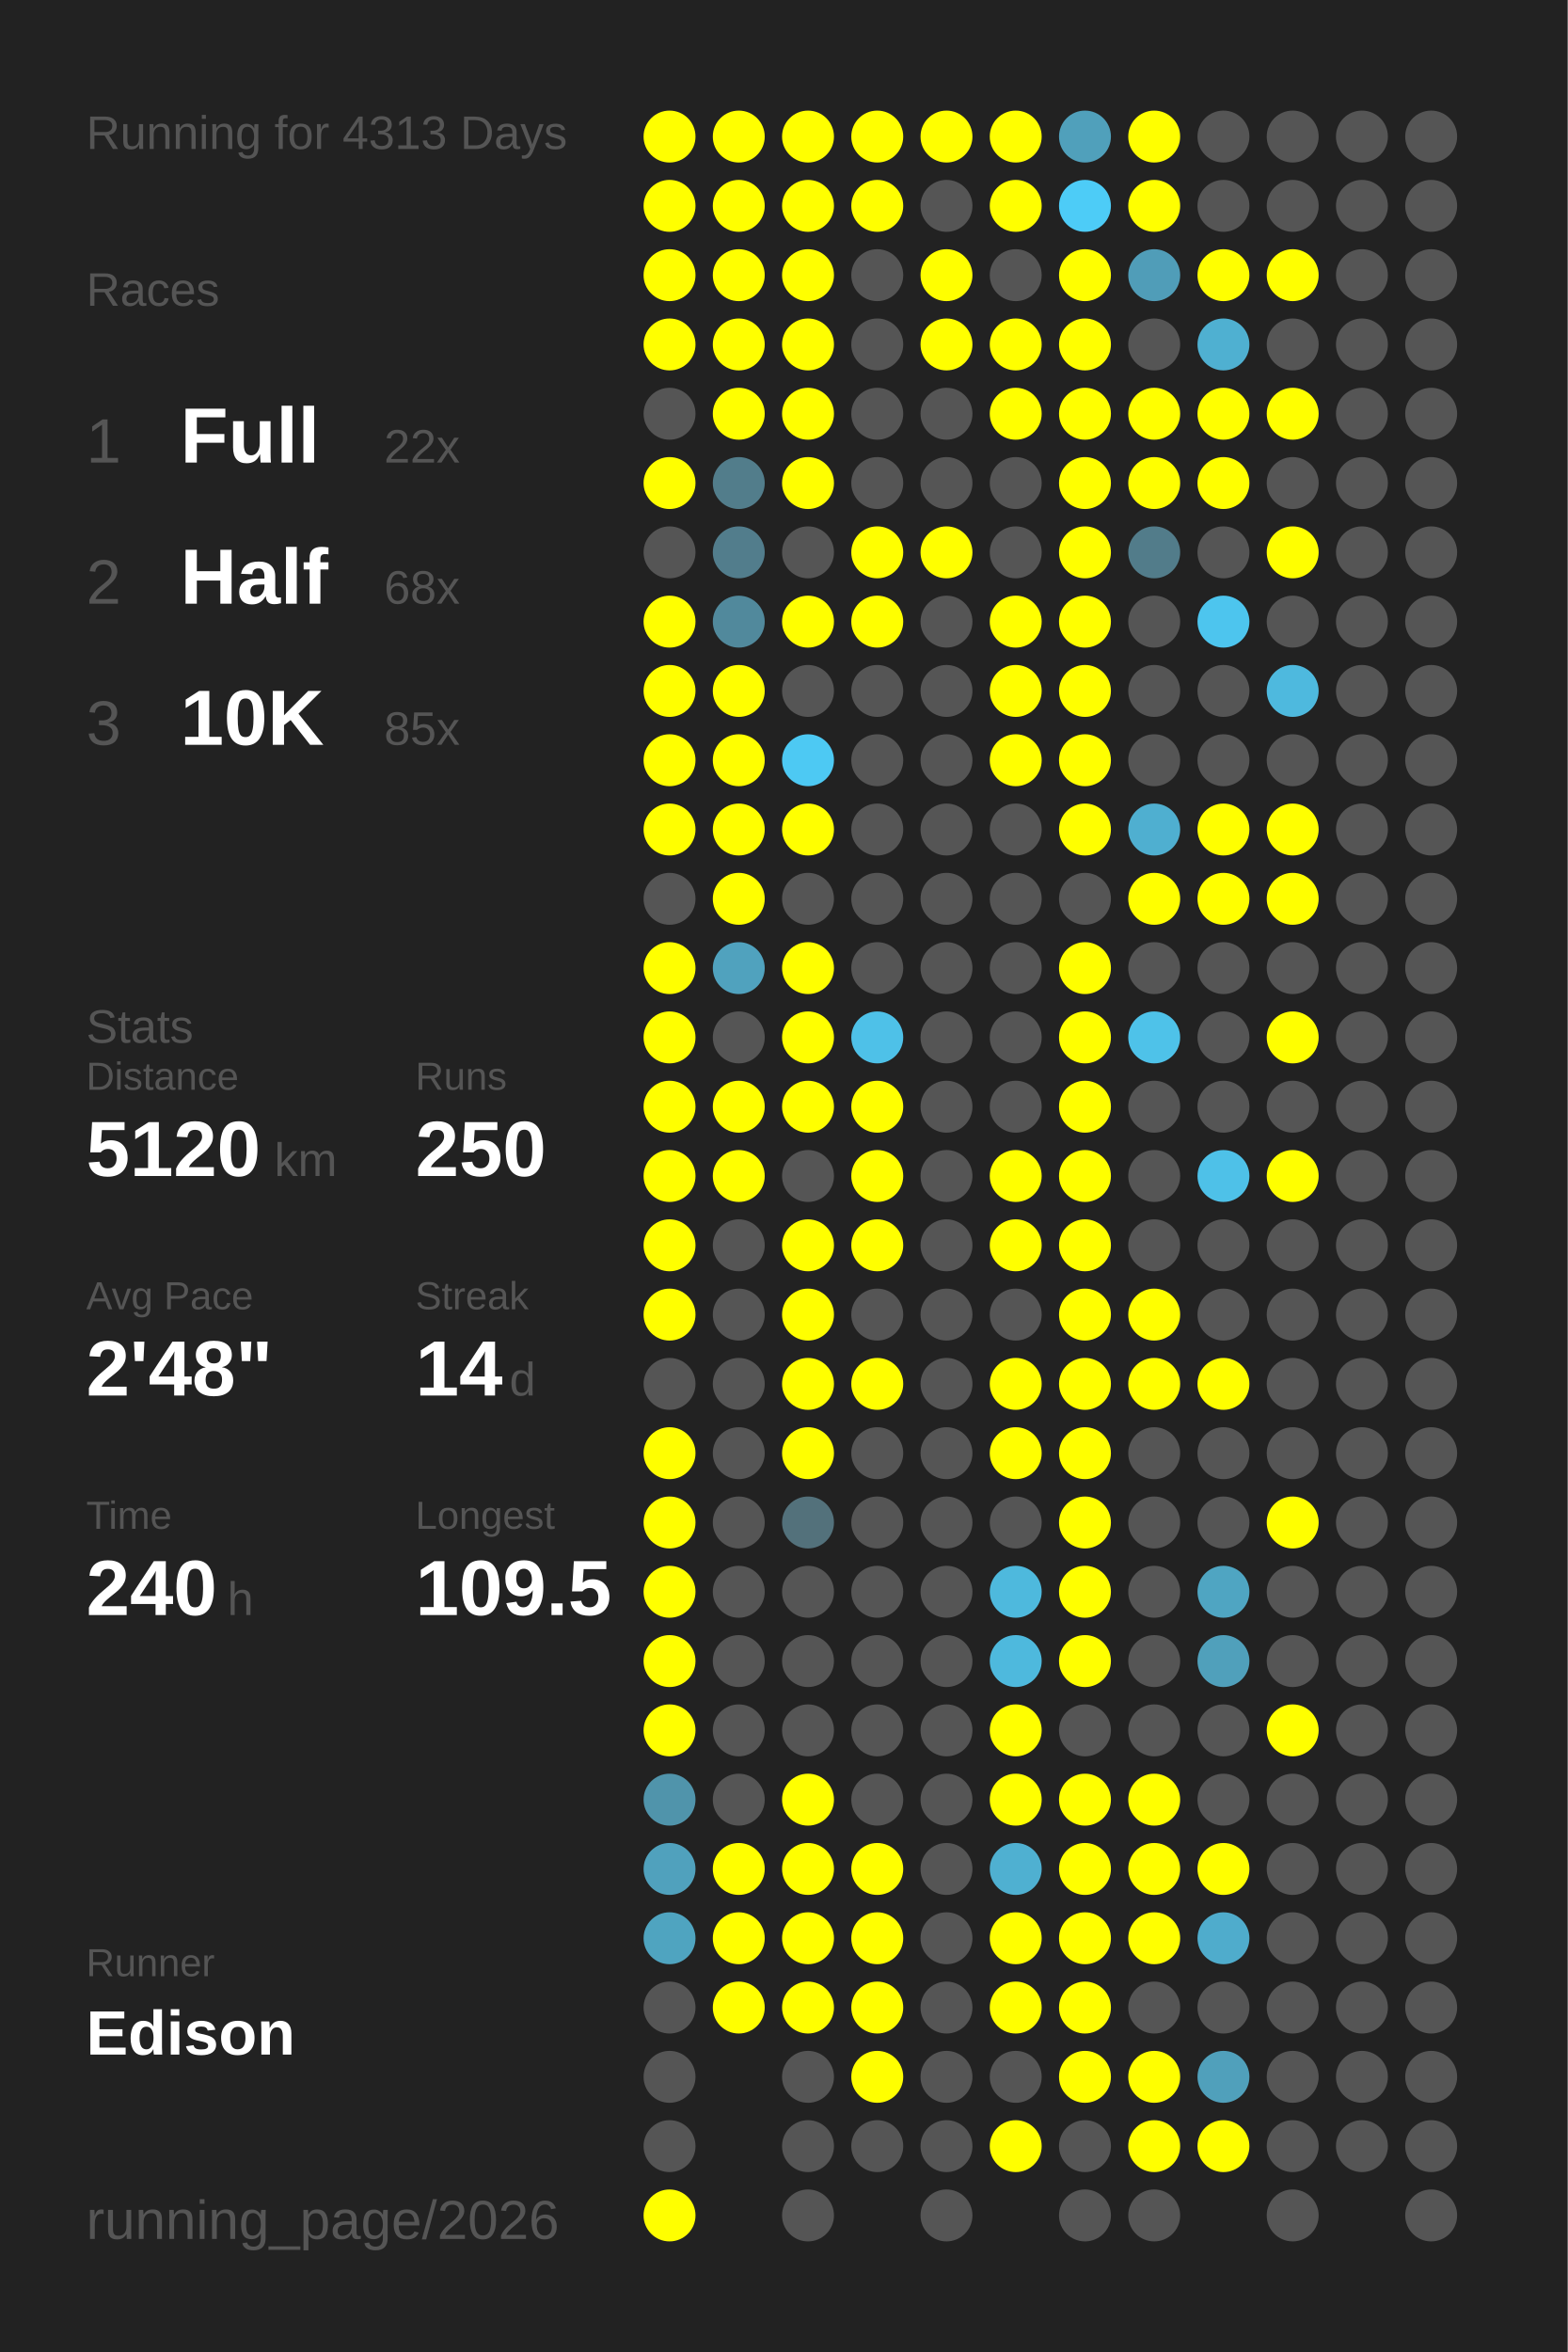
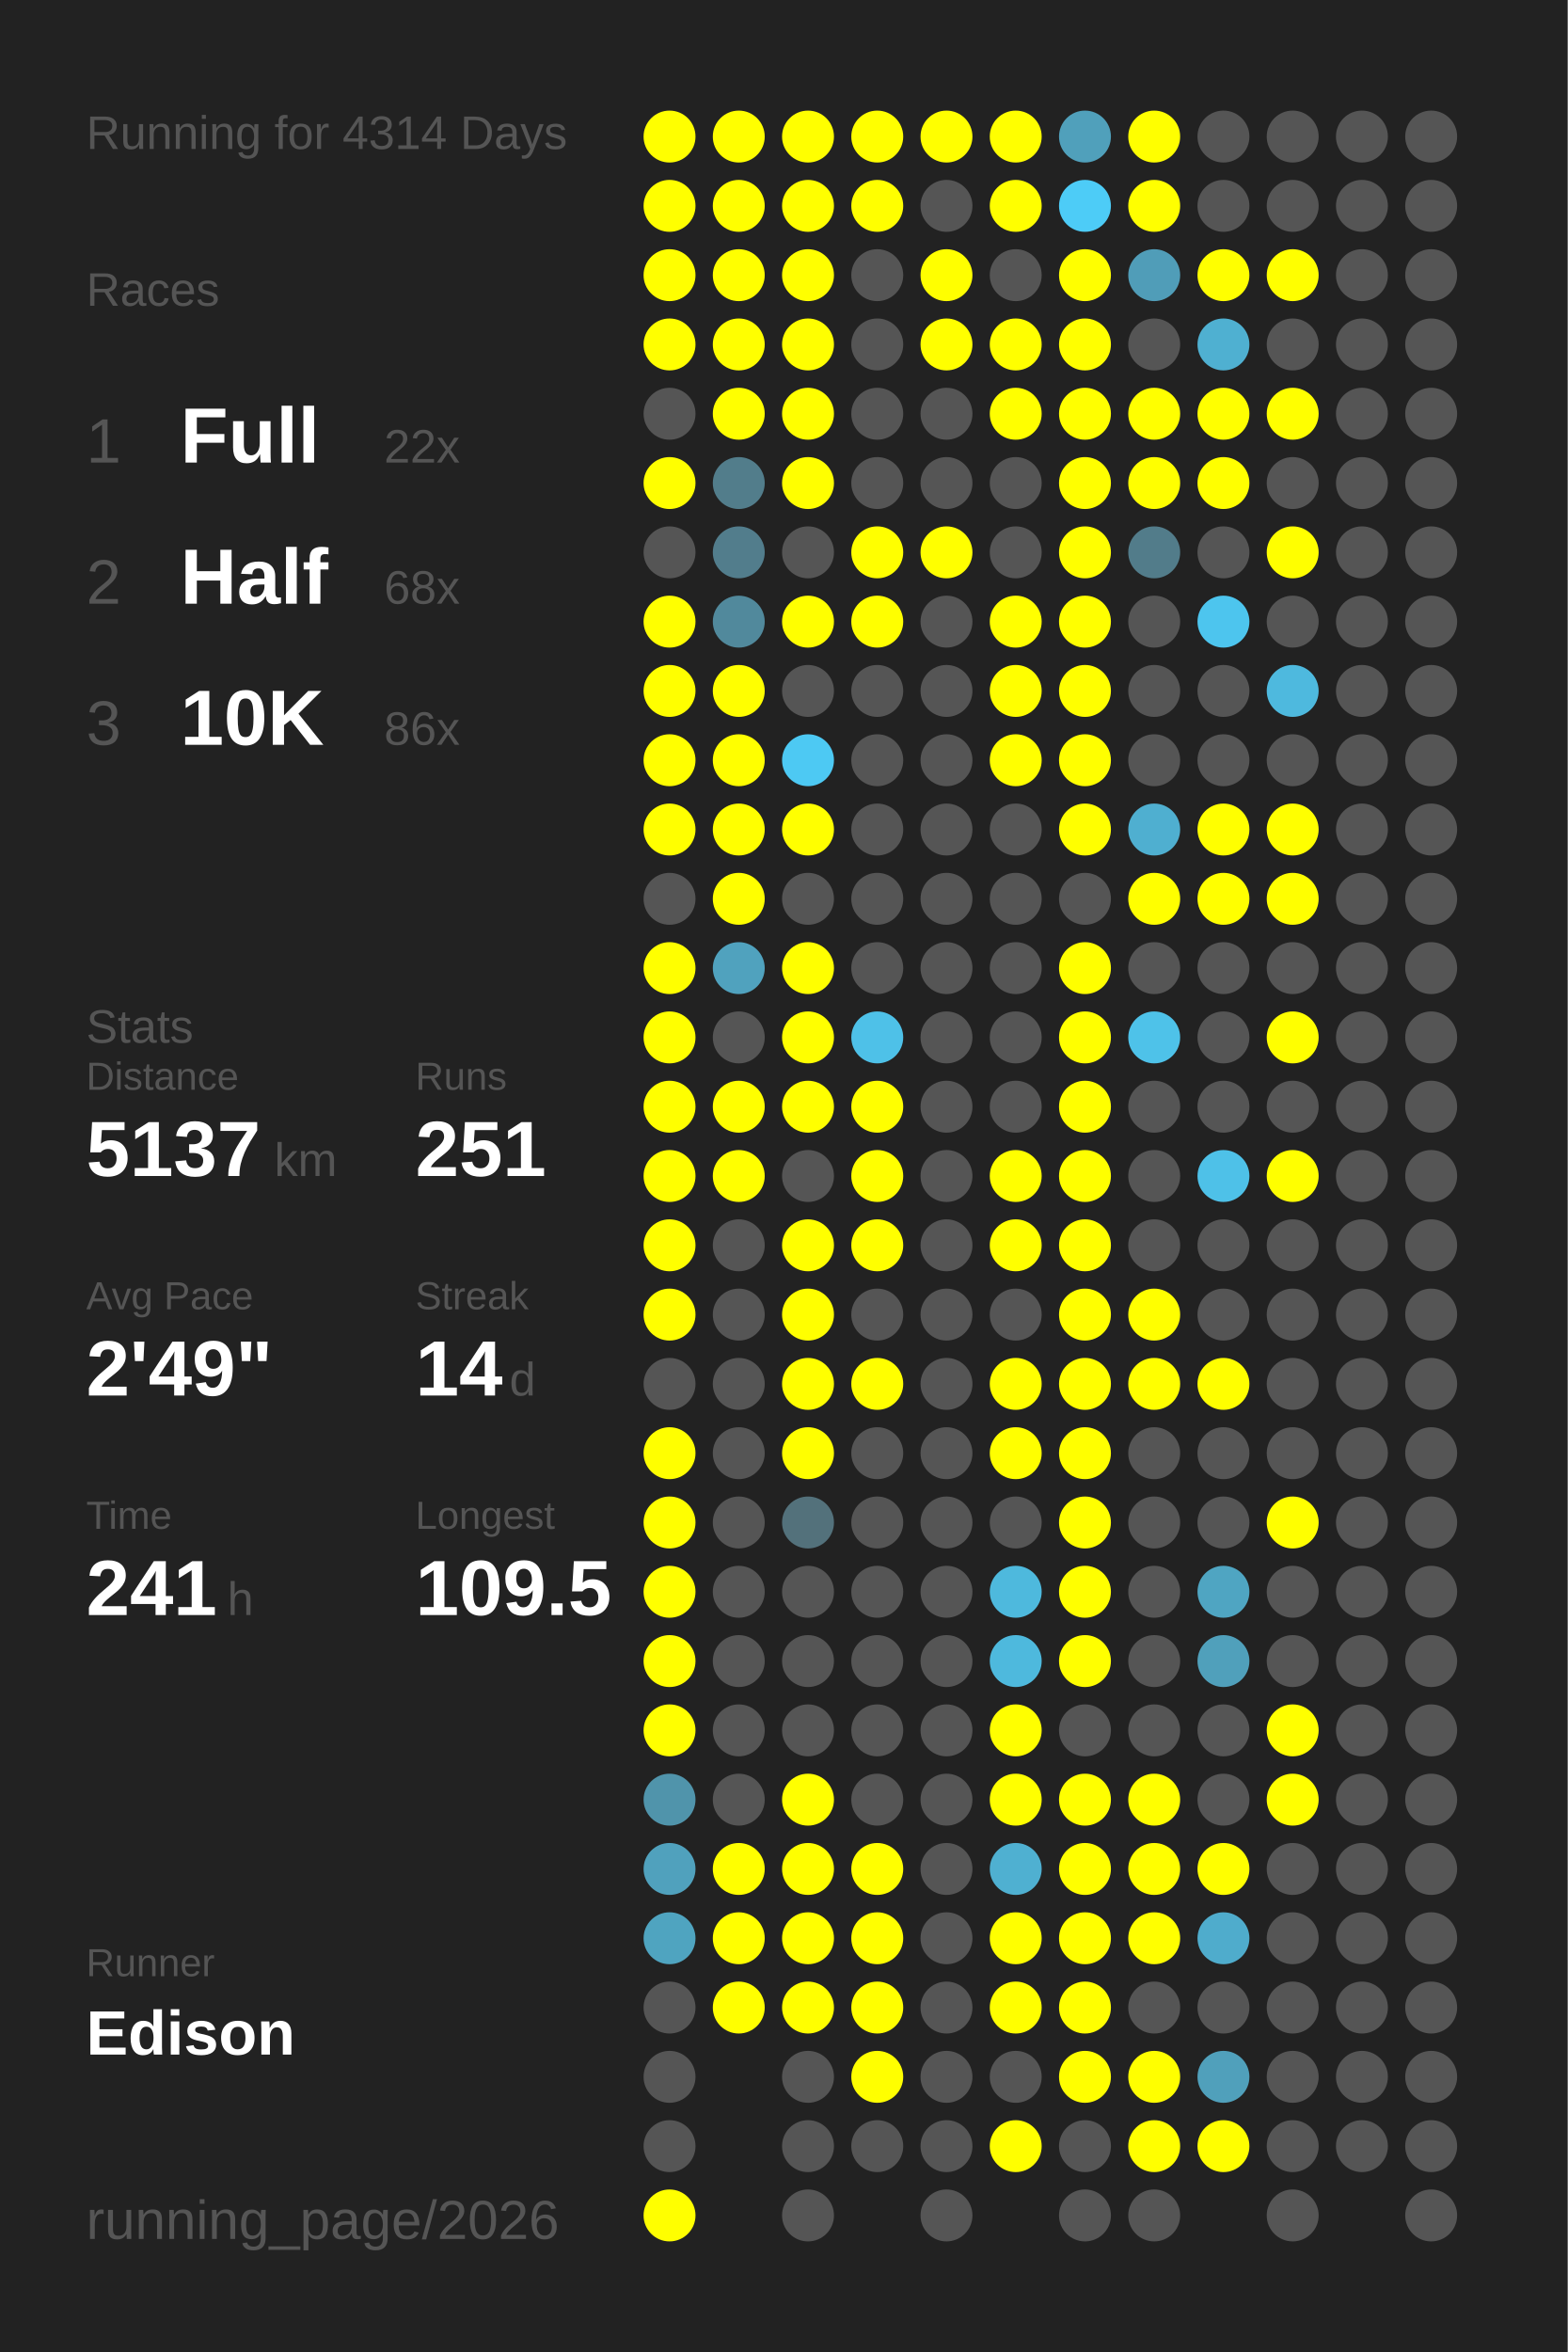
<svg xmlns="http://www.w3.org/2000/svg" baseProfile="full" height="300mm" version="1.1" viewBox="0,0,200,300" width="200mm">
  <defs />
  <rect fill="#222222" height="300" width="200" x="0" y="0" />
-   <text fill="#555555" style="font-size:6px; font-family:Arial;" x="11" y="19">Running for 4313 Days</text>
+   <text fill="#555555" style="font-size:6px; font-family:Arial;" x="11" y="19">Running for 4314 Days</text>
  <text fill="#555555" style="font-size:6px; font-family:Arial;" x="11" y="39">Races</text>
  <text fill="#555555" style="font-size:8px; font-family:Arial;" x="11" y="59">1</text>
  <text fill="#FFFFFF" style="font-size:10px; font-family:Arial; font-weight:bold;" x="23" y="59">Full</text>
  <text fill="#555555" style="font-size:6px; font-family:Arial;" x="49" y="59">22x</text>
  <text fill="#555555" style="font-size:8px; font-family:Arial;" x="11" y="77">2</text>
  <text fill="#FFFFFF" style="font-size:10px; font-family:Arial; font-weight:bold;" x="23" y="77">Half</text>
  <text fill="#555555" style="font-size:6px; font-family:Arial;" x="49" y="77">68x</text>
  <text fill="#555555" style="font-size:8px; font-family:Arial;" x="11" y="95">3</text>
  <text fill="#FFFFFF" style="font-size:10px; font-family:Arial; font-weight:bold;" x="23" y="95">10K</text>
-   <text fill="#555555" style="font-size:6px; font-family:Arial;" x="49" y="95">85x</text>
+   <text fill="#555555" style="font-size:6px; font-family:Arial;" x="49" y="95">86x</text>
  <text fill="#555555" style="font-size:6px; font-family:Arial;" x="11" y="133">Stats</text>
  <text fill="#555555" style="font-size:5px; font-family:Arial;" x="11" y="139">Distance</text>
-   <text fill="#FFFFFF" style="font-size:10px; font-family:Arial; font-weight:bold;" x="11" y="150">5120</text>
+   <text fill="#FFFFFF" style="font-size:10px; font-family:Arial; font-weight:bold;" x="11" y="150">5137</text>
  <text fill="#555555" style="font-size:6px; font-family:Arial;" x="35" y="150">km</text>
  <text fill="#555555" style="font-size:5px; font-family:Arial;" x="53" y="139">Runs</text>
-   <text fill="#FFFFFF" style="font-size:10px; font-family:Arial; font-weight:bold;" x="53" y="150">250</text>
+   <text fill="#FFFFFF" style="font-size:10px; font-family:Arial; font-weight:bold;" x="53" y="150">251</text>
  <text fill="#555555" style="font-size:5px; font-family:Arial;" x="11" y="167">Avg Pace</text>
-   <text fill="#FFFFFF" style="font-size:10px; font-family:Arial; font-weight:bold;" x="11" y="178">2'48"</text>
+   <text fill="#FFFFFF" style="font-size:10px; font-family:Arial; font-weight:bold;" x="11" y="178">2'49"</text>
  <text fill="#555555" style="font-size:5px; font-family:Arial;" x="53" y="167">Streak</text>
  <text fill="#FFFFFF" style="font-size:10px; font-family:Arial; font-weight:bold;" x="53" y="178">14</text>
  <text fill="#555555" style="font-size:6px; font-family:Arial;" x="65" y="178">d</text>
  <text fill="#555555" style="font-size:5px; font-family:Arial;" x="11" y="195">Time</text>
-   <text fill="#FFFFFF" style="font-size:10px; font-family:Arial; font-weight:bold;" x="11" y="206">240</text>
+   <text fill="#FFFFFF" style="font-size:10px; font-family:Arial; font-weight:bold;" x="11" y="206">241</text>
  <text fill="#555555" style="font-size:6px; font-family:Arial;" x="29" y="206">h</text>
  <text fill="#555555" style="font-size:5px; font-family:Arial;" x="53" y="195">Longest</text>
  <text fill="#FFFFFF" style="font-size:10px; font-family:Arial; font-weight:bold;" x="53" y="206">109.5</text>
  <text fill="#555555" style="font-size:5px; font-family:Arial;" x="11" y="252.065">Runner</text>
  <text fill="#FFFFFF" style="font-size:8px; font-family:Arial; font-weight:bold;" x="11" y="262.065">Edison</text>
  <text fill="#555555" style="font-size:7px; font-family:Arial;" x="11" y="285.581">running_page/2026</text>
  <circle cx="85.417" cy="17.419" fill="#FFFF00" r="3.312" />
  <circle cx="85.417" cy="26.258" fill="#FFFF00" r="3.312" />
  <circle cx="85.417" cy="35.097" fill="#FFFF00" r="3.312" />
  <circle cx="85.417" cy="43.935" fill="#FFFF00" r="3.312" />
  <circle cx="85.417" cy="52.774" fill="#555555" r="3.312" />
  <circle cx="85.417" cy="61.613" fill="#FFFF00" r="3.312" />
  <circle cx="85.417" cy="70.452" fill="#555555" r="3.312" />
  <circle cx="85.417" cy="79.29" fill="#FFFF00" r="3.312" />
  <circle cx="85.417" cy="88.129" fill="#FFFF00" r="3.312" />
  <circle cx="85.417" cy="96.968" fill="#FFFF00" r="3.312" />
  <circle cx="85.417" cy="105.806" fill="#FFFF00" r="3.312" />
  <circle cx="85.417" cy="114.645" fill="#555555" r="3.312" />
  <circle cx="85.417" cy="123.484" fill="#FFFF00" r="3.312" />
  <circle cx="85.417" cy="132.323" fill="#FFFF00" r="3.312" />
  <circle cx="85.417" cy="141.161" fill="#FFFF00" r="3.312" />
  <circle cx="85.417" cy="150" fill="#FFFF00" r="3.312" />
  <circle cx="85.417" cy="158.839" fill="#FFFF00" r="3.312" />
  <circle cx="85.417" cy="167.677" fill="#FFFF00" r="3.312" />
  <circle cx="85.417" cy="176.516" fill="#555555" r="3.312" />
  <circle cx="85.417" cy="185.355" fill="#FFFF00" r="3.312" />
  <circle cx="85.417" cy="194.194" fill="#FFFF00" r="3.312" />
  <circle cx="85.417" cy="203.032" fill="#FFFF00" r="3.312" />
  <circle cx="85.417" cy="211.871" fill="#FFFF00" r="3.312" />
  <circle cx="85.417" cy="220.71" fill="#FFFF00" r="3.312" />
  <circle cx="85.417" cy="229.548" fill="#5094ab" r="3.312" />
  <circle cx="85.417" cy="238.387" fill="#50a1bd" r="3.312" />
  <circle cx="85.417" cy="247.226" fill="#4fa4c0" r="3.312" />
  <circle cx="85.417" cy="256.065" fill="#555555" r="3.312" />
  <circle cx="85.417" cy="264.903" fill="#555555" r="3.312" />
  <circle cx="85.417" cy="273.742" fill="#555555" r="3.312" />
  <circle cx="85.417" cy="282.581" fill="#FFFF00" r="3.312" />
  <circle cx="94.25" cy="17.419" fill="#FFFF00" r="3.312" />
  <circle cx="94.25" cy="26.258" fill="#FFFF00" r="3.312" />
  <circle cx="94.25" cy="35.097" fill="#FFFF00" r="3.312" />
  <circle cx="94.25" cy="43.935" fill="#FFFF00" r="3.312" />
  <circle cx="94.25" cy="52.774" fill="#FFFF00" r="3.312" />
  <circle cx="94.25" cy="61.613" fill="#527d8b" r="3.312" />
  <circle cx="94.25" cy="70.452" fill="#527d8c" r="3.312" />
  <circle cx="94.25" cy="79.29" fill="#51899c" r="3.312" />
  <circle cx="94.25" cy="88.129" fill="#FFFF00" r="3.312" />
  <circle cx="94.25" cy="96.968" fill="#FFFF00" r="3.312" />
  <circle cx="94.25" cy="105.806" fill="#FFFF00" r="3.312" />
  <circle cx="94.25" cy="114.645" fill="#FFFF00" r="3.312" />
  <circle cx="94.25" cy="123.484" fill="#50a2be" r="3.312" />
  <circle cx="94.25" cy="132.323" fill="#555555" r="3.312" />
  <circle cx="94.25" cy="141.161" fill="#FFFF00" r="3.312" />
  <circle cx="94.25" cy="150" fill="#FFFF00" r="3.312" />
  <circle cx="94.25" cy="158.839" fill="#555555" r="3.312" />
  <circle cx="94.25" cy="167.677" fill="#555555" r="3.312" />
  <circle cx="94.25" cy="176.516" fill="#555555" r="3.312" />
  <circle cx="94.25" cy="185.355" fill="#555555" r="3.312" />
  <circle cx="94.25" cy="194.194" fill="#555555" r="3.312" />
  <circle cx="94.25" cy="203.032" fill="#555555" r="3.312" />
  <circle cx="94.25" cy="211.871" fill="#555555" r="3.312" />
  <circle cx="94.25" cy="220.71" fill="#555555" r="3.312" />
  <circle cx="94.25" cy="229.548" fill="#555555" r="3.312" />
  <circle cx="94.25" cy="238.387" fill="#FFFF00" r="3.312" />
  <circle cx="94.25" cy="247.226" fill="#FFFF00" r="3.312" />
  <circle cx="94.25" cy="256.065" fill="#FFFF00" r="3.312" />
  <circle cx="103.083" cy="17.419" fill="#FFFF00" r="3.312" />
  <circle cx="103.083" cy="26.258" fill="#FFFF00" r="3.312" />
  <circle cx="103.083" cy="35.097" fill="#FFFF00" r="3.312" />
  <circle cx="103.083" cy="43.935" fill="#FFFF00" r="3.312" />
  <circle cx="103.083" cy="52.774" fill="#FFFF00" r="3.312" />
  <circle cx="103.083" cy="61.613" fill="#FFFF00" r="3.312" />
  <circle cx="103.083" cy="70.452" fill="#555555" r="3.312" />
  <circle cx="103.083" cy="79.29" fill="#FFFF00" r="3.312" />
  <circle cx="103.083" cy="88.129" fill="#555555" r="3.312" />
  <circle cx="103.083" cy="96.968" fill="#4dc9f3" r="3.312" />
  <circle cx="103.083" cy="105.806" fill="#FFFF00" r="3.312" />
  <circle cx="103.083" cy="114.645" fill="#555555" r="3.312" />
  <circle cx="103.083" cy="123.484" fill="#FFFF00" r="3.312" />
  <circle cx="103.083" cy="132.323" fill="#FFFF00" r="3.312" />
  <circle cx="103.083" cy="141.161" fill="#FFFF00" r="3.312" />
  <circle cx="103.083" cy="150" fill="#555555" r="3.312" />
  <circle cx="103.083" cy="158.839" fill="#FFFF00" r="3.312" />
  <circle cx="103.083" cy="167.677" fill="#FFFF00" r="3.312" />
  <circle cx="103.083" cy="176.516" fill="#FFFF00" r="3.312" />
  <circle cx="103.083" cy="185.355" fill="#FFFF00" r="3.312" />
  <circle cx="103.083" cy="194.194" fill="#53717b" r="3.312" />
  <circle cx="103.083" cy="203.032" fill="#555555" r="3.312" />
  <circle cx="103.083" cy="211.871" fill="#555555" r="3.312" />
  <circle cx="103.083" cy="220.71" fill="#555555" r="3.312" />
  <circle cx="103.083" cy="229.548" fill="#FFFF00" r="3.312" />
  <circle cx="103.083" cy="238.387" fill="#FFFF00" r="3.312" />
  <circle cx="103.083" cy="247.226" fill="#FFFF00" r="3.312" />
  <circle cx="103.083" cy="256.065" fill="#FFFF00" r="3.312" />
  <circle cx="103.083" cy="264.903" fill="#555555" r="3.312" />
  <circle cx="103.083" cy="273.742" fill="#555555" r="3.312" />
  <circle cx="103.083" cy="282.581" fill="#555555" r="3.312" />
  <circle cx="111.917" cy="17.419" fill="#FFFF00" r="3.312" />
  <circle cx="111.917" cy="26.258" fill="#FFFF00" r="3.312" />
  <circle cx="111.917" cy="35.097" fill="#555555" r="3.312" />
  <circle cx="111.917" cy="43.935" fill="#555555" r="3.312" />
  <circle cx="111.917" cy="52.774" fill="#555555" r="3.312" />
  <circle cx="111.917" cy="61.613" fill="#555555" r="3.312" />
  <circle cx="111.917" cy="70.452" fill="#FFFF00" r="3.312" />
  <circle cx="111.917" cy="79.29" fill="#FFFF00" r="3.312" />
  <circle cx="111.917" cy="88.129" fill="#555555" r="3.312" />
  <circle cx="111.917" cy="96.968" fill="#555555" r="3.312" />
  <circle cx="111.917" cy="105.806" fill="#555555" r="3.312" />
  <circle cx="111.917" cy="114.645" fill="#555555" r="3.312" />
  <circle cx="111.917" cy="123.484" fill="#555555" r="3.312" />
  <circle cx="111.917" cy="132.323" fill="#4ec1e8" r="3.312" />
  <circle cx="111.917" cy="141.161" fill="#FFFF00" r="3.312" />
  <circle cx="111.917" cy="150" fill="#FFFF00" r="3.312" />
  <circle cx="111.917" cy="158.839" fill="#FFFF00" r="3.312" />
  <circle cx="111.917" cy="167.677" fill="#555555" r="3.312" />
  <circle cx="111.917" cy="176.516" fill="#FFFF00" r="3.312" />
  <circle cx="111.917" cy="185.355" fill="#555555" r="3.312" />
  <circle cx="111.917" cy="194.194" fill="#555555" r="3.312" />
  <circle cx="111.917" cy="203.032" fill="#555555" r="3.312" />
  <circle cx="111.917" cy="211.871" fill="#555555" r="3.312" />
  <circle cx="111.917" cy="220.71" fill="#555555" r="3.312" />
  <circle cx="111.917" cy="229.548" fill="#555555" r="3.312" />
  <circle cx="111.917" cy="238.387" fill="#FFFF00" r="3.312" />
  <circle cx="111.917" cy="247.226" fill="#FFFF00" r="3.312" />
  <circle cx="111.917" cy="256.065" fill="#FFFF00" r="3.312" />
  <circle cx="111.917" cy="264.903" fill="#FFFF00" r="3.312" />
  <circle cx="111.917" cy="273.742" fill="#555555" r="3.312" />
  <circle cx="120.75" cy="17.419" fill="#FFFF00" r="3.312" />
  <circle cx="120.75" cy="26.258" fill="#555555" r="3.312" />
  <circle cx="120.75" cy="35.097" fill="#FFFF00" r="3.312" />
  <circle cx="120.75" cy="43.935" fill="#FFFF00" r="3.312" />
  <circle cx="120.75" cy="52.774" fill="#555555" r="3.312" />
  <circle cx="120.75" cy="61.613" fill="#555555" r="3.312" />
  <circle cx="120.75" cy="70.452" fill="#FFFF00" r="3.312" />
  <circle cx="120.75" cy="79.29" fill="#555555" r="3.312" />
  <circle cx="120.75" cy="88.129" fill="#555555" r="3.312" />
  <circle cx="120.75" cy="96.968" fill="#555555" r="3.312" />
  <circle cx="120.75" cy="105.806" fill="#555555" r="3.312" />
  <circle cx="120.75" cy="114.645" fill="#555555" r="3.312" />
  <circle cx="120.75" cy="123.484" fill="#555555" r="3.312" />
  <circle cx="120.75" cy="132.323" fill="#555555" r="3.312" />
  <circle cx="120.75" cy="141.161" fill="#555555" r="3.312" />
  <circle cx="120.75" cy="150" fill="#555555" r="3.312" />
  <circle cx="120.75" cy="158.839" fill="#555555" r="3.312" />
  <circle cx="120.75" cy="167.677" fill="#555555" r="3.312" />
  <circle cx="120.75" cy="176.516" fill="#555555" r="3.312" />
  <circle cx="120.75" cy="185.355" fill="#555555" r="3.312" />
  <circle cx="120.75" cy="194.194" fill="#555555" r="3.312" />
  <circle cx="120.75" cy="203.032" fill="#555555" r="3.312" />
  <circle cx="120.75" cy="211.871" fill="#555555" r="3.312" />
  <circle cx="120.75" cy="220.71" fill="#555555" r="3.312" />
  <circle cx="120.75" cy="229.548" fill="#555555" r="3.312" />
  <circle cx="120.75" cy="238.387" fill="#555555" r="3.312" />
  <circle cx="120.75" cy="247.226" fill="#555555" r="3.312" />
  <circle cx="120.75" cy="256.065" fill="#555555" r="3.312" />
  <circle cx="120.75" cy="264.903" fill="#555555" r="3.312" />
  <circle cx="120.75" cy="273.742" fill="#555555" r="3.312" />
  <circle cx="120.75" cy="282.581" fill="#555555" r="3.312" />
  <circle cx="129.583" cy="17.419" fill="#FFFF00" r="3.312" />
  <circle cx="129.583" cy="26.258" fill="#FFFF00" r="3.312" />
  <circle cx="129.583" cy="35.097" fill="#555555" r="3.312" />
  <circle cx="129.583" cy="43.935" fill="#FFFF00" r="3.312" />
  <circle cx="129.583" cy="52.774" fill="#FFFF00" r="3.312" />
  <circle cx="129.583" cy="61.613" fill="#555555" r="3.312" />
  <circle cx="129.583" cy="70.452" fill="#555555" r="3.312" />
  <circle cx="129.583" cy="79.29" fill="#FFFF00" r="3.312" />
  <circle cx="129.583" cy="88.129" fill="#FFFF00" r="3.312" />
  <circle cx="129.583" cy="96.968" fill="#FFFF00" r="3.312" />
  <circle cx="129.583" cy="105.806" fill="#555555" r="3.312" />
  <circle cx="129.583" cy="114.645" fill="#555555" r="3.312" />
  <circle cx="129.583" cy="123.484" fill="#555555" r="3.312" />
  <circle cx="129.583" cy="132.323" fill="#555555" r="3.312" />
  <circle cx="129.583" cy="141.161" fill="#555555" r="3.312" />
  <circle cx="129.583" cy="150" fill="#FFFF00" r="3.312" />
  <circle cx="129.583" cy="158.839" fill="#FFFF00" r="3.312" />
  <circle cx="129.583" cy="167.677" fill="#555555" r="3.312" />
  <circle cx="129.583" cy="176.516" fill="#FFFF00" r="3.312" />
  <circle cx="129.583" cy="185.355" fill="#FFFF00" r="3.312" />
  <circle cx="129.583" cy="194.194" fill="#555555" r="3.312" />
  <circle cx="129.583" cy="203.032" fill="#4eb9dd" r="3.312" />
  <circle cx="129.583" cy="211.871" fill="#4eb9dd" r="3.312" />
  <circle cx="129.583" cy="220.71" fill="#FFFF00" r="3.312" />
  <circle cx="129.583" cy="229.548" fill="#FFFF00" r="3.312" />
  <circle cx="129.583" cy="238.387" fill="#4fb0d1" r="3.312" />
  <circle cx="129.583" cy="247.226" fill="#FFFF00" r="3.312" />
  <circle cx="129.583" cy="256.065" fill="#FFFF00" r="3.312" />
  <circle cx="129.583" cy="264.903" fill="#555555" r="3.312" />
  <circle cx="129.583" cy="273.742" fill="#FFFF00" r="3.312" />
  <circle cx="138.417" cy="17.419" fill="#50a0bb" r="3.312" />
  <circle cx="138.417" cy="26.258" fill="#4dccf7" r="3.312" />
  <circle cx="138.417" cy="35.097" fill="#FFFF00" r="3.312" />
  <circle cx="138.417" cy="43.935" fill="#FFFF00" r="3.312" />
  <circle cx="138.417" cy="52.774" fill="#FFFF00" r="3.312" />
  <circle cx="138.417" cy="61.613" fill="#FFFF00" r="3.312" />
  <circle cx="138.417" cy="70.452" fill="#FFFF00" r="3.312" />
  <circle cx="138.417" cy="79.29" fill="#FFFF00" r="3.312" />
  <circle cx="138.417" cy="88.129" fill="#FFFF00" r="3.312" />
  <circle cx="138.417" cy="96.968" fill="#FFFF00" r="3.312" />
  <circle cx="138.417" cy="105.806" fill="#FFFF00" r="3.312" />
  <circle cx="138.417" cy="114.645" fill="#555555" r="3.312" />
  <circle cx="138.417" cy="123.484" fill="#FFFF00" r="3.312" />
  <circle cx="138.417" cy="132.323" fill="#FFFF00" r="3.312" />
  <circle cx="138.417" cy="141.161" fill="#FFFF00" r="3.312" />
  <circle cx="138.417" cy="150" fill="#FFFF00" r="3.312" />
  <circle cx="138.417" cy="158.839" fill="#FFFF00" r="3.312" />
  <circle cx="138.417" cy="167.677" fill="#FFFF00" r="3.312" />
  <circle cx="138.417" cy="176.516" fill="#FFFF00" r="3.312" />
  <circle cx="138.417" cy="185.355" fill="#FFFF00" r="3.312" />
  <circle cx="138.417" cy="194.194" fill="#FFFF00" r="3.312" />
  <circle cx="138.417" cy="203.032" fill="#FFFF00" r="3.312" />
  <circle cx="138.417" cy="211.871" fill="#FFFF00" r="3.312" />
  <circle cx="138.417" cy="220.71" fill="#555555" r="3.312" />
  <circle cx="138.417" cy="229.548" fill="#FFFF00" r="3.312" />
  <circle cx="138.417" cy="238.387" fill="#FFFF00" r="3.312" />
  <circle cx="138.417" cy="247.226" fill="#FFFF00" r="3.312" />
  <circle cx="138.417" cy="256.065" fill="#FFFF00" r="3.312" />
  <circle cx="138.417" cy="264.903" fill="#FFFF00" r="3.312" />
  <circle cx="138.417" cy="273.742" fill="#555555" r="3.312" />
  <circle cx="138.417" cy="282.581" fill="#555555" r="3.312" />
  <circle cx="147.25" cy="17.419" fill="#FFFF00" r="3.312" />
  <circle cx="147.25" cy="26.258" fill="#FFFF00" r="3.312" />
  <circle cx="147.25" cy="35.097" fill="#509db8" r="3.312" />
  <circle cx="147.25" cy="43.935" fill="#555555" r="3.312" />
  <circle cx="147.25" cy="52.774" fill="#FFFF00" r="3.312" />
  <circle cx="147.25" cy="61.613" fill="#FFFF00" r="3.312" />
  <circle cx="147.25" cy="70.452" fill="#527c8a" r="3.312" />
  <circle cx="147.25" cy="79.29" fill="#555555" r="3.312" />
  <circle cx="147.25" cy="88.129" fill="#555555" r="3.312" />
  <circle cx="147.25" cy="96.968" fill="#555555" r="3.312" />
  <circle cx="147.25" cy="105.806" fill="#4fafd0" r="3.312" />
  <circle cx="147.25" cy="114.645" fill="#FFFF00" r="3.312" />
  <circle cx="147.25" cy="123.484" fill="#555555" r="3.312" />
  <circle cx="147.25" cy="132.323" fill="#4ec2e9" r="3.312" />
  <circle cx="147.25" cy="141.161" fill="#555555" r="3.312" />
  <circle cx="147.25" cy="150" fill="#555555" r="3.312" />
  <circle cx="147.25" cy="158.839" fill="#555555" r="3.312" />
  <circle cx="147.25" cy="167.677" fill="#FFFF00" r="3.312" />
  <circle cx="147.25" cy="176.516" fill="#FFFF00" r="3.312" />
  <circle cx="147.25" cy="185.355" fill="#555555" r="3.312" />
  <circle cx="147.25" cy="194.194" fill="#555555" r="3.312" />
  <circle cx="147.25" cy="203.032" fill="#555555" r="3.312" />
  <circle cx="147.25" cy="211.871" fill="#555555" r="3.312" />
  <circle cx="147.25" cy="220.71" fill="#555555" r="3.312" />
  <circle cx="147.25" cy="229.548" fill="#FFFF00" r="3.312" />
  <circle cx="147.25" cy="238.387" fill="#FFFF00" r="3.312" />
  <circle cx="147.25" cy="247.226" fill="#FFFF00" r="3.312" />
  <circle cx="147.25" cy="256.065" fill="#555555" r="3.312" />
  <circle cx="147.25" cy="264.903" fill="#FFFF00" r="3.312" />
  <circle cx="147.25" cy="273.742" fill="#FFFF00" r="3.312" />
  <circle cx="147.25" cy="282.581" fill="#555555" r="3.312" />
  <circle cx="156.083" cy="17.419" fill="#555555" r="3.312" />
  <circle cx="156.083" cy="26.258" fill="#555555" r="3.312" />
  <circle cx="156.083" cy="35.097" fill="#FFFF00" r="3.312" />
  <circle cx="156.083" cy="43.935" fill="#4fb0d1" r="3.312" />
  <circle cx="156.083" cy="52.774" fill="#FFFF00" r="3.312" />
  <circle cx="156.083" cy="61.613" fill="#FFFF00" r="3.312" />
  <circle cx="156.083" cy="70.452" fill="#555555" r="3.312" />
  <circle cx="156.083" cy="79.29" fill="#4dc5ee" r="3.312" />
  <circle cx="156.083" cy="88.129" fill="#555555" r="3.312" />
  <circle cx="156.083" cy="96.968" fill="#555555" r="3.312" />
  <circle cx="156.083" cy="105.806" fill="#FFFF00" r="3.312" />
  <circle cx="156.083" cy="114.645" fill="#FFFF00" r="3.312" />
  <circle cx="156.083" cy="123.484" fill="#555555" r="3.312" />
  <circle cx="156.083" cy="132.323" fill="#555555" r="3.312" />
  <circle cx="156.083" cy="141.161" fill="#555555" r="3.312" />
  <circle cx="156.083" cy="150" fill="#4ec1e8" r="3.312" />
  <circle cx="156.083" cy="158.839" fill="#555555" r="3.312" />
  <circle cx="156.083" cy="167.677" fill="#555555" r="3.312" />
  <circle cx="156.083" cy="176.516" fill="#FFFF00" r="3.312" />
  <circle cx="156.083" cy="185.355" fill="#555555" r="3.312" />
  <circle cx="156.083" cy="194.194" fill="#555555" r="3.312" />
  <circle cx="156.083" cy="203.032" fill="#4fa5c2" r="3.312" />
  <circle cx="156.083" cy="211.871" fill="#50a0bb" r="3.312" />
  <circle cx="156.083" cy="220.71" fill="#555555" r="3.312" />
  <circle cx="156.083" cy="229.548" fill="#555555" r="3.312" />
  <circle cx="156.083" cy="238.387" fill="#FFFF00" r="3.312" />
  <circle cx="156.083" cy="247.226" fill="#4faccc" r="3.312" />
  <circle cx="156.083" cy="256.065" fill="#555555" r="3.312" />
  <circle cx="156.083" cy="264.903" fill="#50a0bb" r="3.312" />
  <circle cx="156.083" cy="273.742" fill="#FFFF00" r="3.312" />
  <circle cx="164.917" cy="17.419" fill="#555555" r="3.312" />
  <circle cx="164.917" cy="26.258" fill="#555555" r="3.312" />
  <circle cx="164.917" cy="35.097" fill="#FFFF00" r="3.312" />
  <circle cx="164.917" cy="43.935" fill="#555555" r="3.312" />
  <circle cx="164.917" cy="52.774" fill="#FFFF00" r="3.312" />
  <circle cx="164.917" cy="61.613" fill="#555555" r="3.312" />
  <circle cx="164.917" cy="70.452" fill="#FFFF00" r="3.312" />
  <circle cx="164.917" cy="79.29" fill="#555555" r="3.312" />
  <circle cx="164.917" cy="88.129" fill="#4eb9de" r="3.312" />
  <circle cx="164.917" cy="96.968" fill="#555555" r="3.312" />
  <circle cx="164.917" cy="105.806" fill="#FFFF00" r="3.312" />
  <circle cx="164.917" cy="114.645" fill="#FFFF00" r="3.312" />
  <circle cx="164.917" cy="123.484" fill="#555555" r="3.312" />
  <circle cx="164.917" cy="132.323" fill="#FFFF00" r="3.312" />
  <circle cx="164.917" cy="141.161" fill="#555555" r="3.312" />
  <circle cx="164.917" cy="150" fill="#FFFF00" r="3.312" />
  <circle cx="164.917" cy="158.839" fill="#555555" r="3.312" />
  <circle cx="164.917" cy="167.677" fill="#555555" r="3.312" />
  <circle cx="164.917" cy="176.516" fill="#555555" r="3.312" />
  <circle cx="164.917" cy="185.355" fill="#555555" r="3.312" />
  <circle cx="164.917" cy="194.194" fill="#FFFF00" r="3.312" />
  <circle cx="164.917" cy="203.032" fill="#555555" r="3.312" />
  <circle cx="164.917" cy="211.871" fill="#555555" r="3.312" />
  <circle cx="164.917" cy="220.71" fill="#FFFF00" r="3.312" />
-   <circle cx="164.917" cy="229.548" fill="#555555" r="3.312" />
+   <circle cx="164.917" cy="229.548" fill="#FFFF00" r="3.312" />
  <circle cx="164.917" cy="238.387" fill="#555555" r="3.312" />
  <circle cx="164.917" cy="247.226" fill="#555555" r="3.312" />
  <circle cx="164.917" cy="256.065" fill="#555555" r="3.312" />
  <circle cx="164.917" cy="264.903" fill="#555555" r="3.312" />
  <circle cx="164.917" cy="273.742" fill="#555555" r="3.312" />
  <circle cx="164.917" cy="282.581" fill="#555555" r="3.312" />
  <circle cx="173.75" cy="17.419" fill="#555555" r="3.312" />
  <circle cx="173.75" cy="26.258" fill="#555555" r="3.312" />
  <circle cx="173.75" cy="35.097" fill="#555555" r="3.312" />
  <circle cx="173.75" cy="43.935" fill="#555555" r="3.312" />
  <circle cx="173.75" cy="52.774" fill="#555555" r="3.312" />
  <circle cx="173.75" cy="61.613" fill="#555555" r="3.312" />
  <circle cx="173.75" cy="70.452" fill="#555555" r="3.312" />
  <circle cx="173.75" cy="79.29" fill="#555555" r="3.312" />
  <circle cx="173.75" cy="88.129" fill="#555555" r="3.312" />
  <circle cx="173.75" cy="96.968" fill="#555555" r="3.312" />
  <circle cx="173.75" cy="105.806" fill="#555555" r="3.312" />
  <circle cx="173.75" cy="114.645" fill="#555555" r="3.312" />
  <circle cx="173.75" cy="123.484" fill="#555555" r="3.312" />
  <circle cx="173.75" cy="132.323" fill="#555555" r="3.312" />
  <circle cx="173.75" cy="141.161" fill="#555555" r="3.312" />
  <circle cx="173.75" cy="150" fill="#555555" r="3.312" />
  <circle cx="173.75" cy="158.839" fill="#555555" r="3.312" />
  <circle cx="173.75" cy="167.677" fill="#555555" r="3.312" />
  <circle cx="173.75" cy="176.516" fill="#555555" r="3.312" />
  <circle cx="173.75" cy="185.355" fill="#555555" r="3.312" />
  <circle cx="173.75" cy="194.194" fill="#555555" r="3.312" />
  <circle cx="173.75" cy="203.032" fill="#555555" r="3.312" />
  <circle cx="173.75" cy="211.871" fill="#555555" r="3.312" />
  <circle cx="173.75" cy="220.71" fill="#555555" r="3.312" />
  <circle cx="173.75" cy="229.548" fill="#555555" r="3.312" />
  <circle cx="173.75" cy="238.387" fill="#555555" r="3.312" />
  <circle cx="173.75" cy="247.226" fill="#555555" r="3.312" />
  <circle cx="173.75" cy="256.065" fill="#555555" r="3.312" />
  <circle cx="173.75" cy="264.903" fill="#555555" r="3.312" />
  <circle cx="173.75" cy="273.742" fill="#555555" r="3.312" />
  <circle cx="182.583" cy="17.419" fill="#555555" r="3.312" />
  <circle cx="182.583" cy="26.258" fill="#555555" r="3.312" />
  <circle cx="182.583" cy="35.097" fill="#555555" r="3.312" />
  <circle cx="182.583" cy="43.935" fill="#555555" r="3.312" />
  <circle cx="182.583" cy="52.774" fill="#555555" r="3.312" />
  <circle cx="182.583" cy="61.613" fill="#555555" r="3.312" />
  <circle cx="182.583" cy="70.452" fill="#555555" r="3.312" />
  <circle cx="182.583" cy="79.29" fill="#555555" r="3.312" />
  <circle cx="182.583" cy="88.129" fill="#555555" r="3.312" />
  <circle cx="182.583" cy="96.968" fill="#555555" r="3.312" />
  <circle cx="182.583" cy="105.806" fill="#555555" r="3.312" />
  <circle cx="182.583" cy="114.645" fill="#555555" r="3.312" />
  <circle cx="182.583" cy="123.484" fill="#555555" r="3.312" />
  <circle cx="182.583" cy="132.323" fill="#555555" r="3.312" />
  <circle cx="182.583" cy="141.161" fill="#555555" r="3.312" />
  <circle cx="182.583" cy="150" fill="#555555" r="3.312" />
  <circle cx="182.583" cy="158.839" fill="#555555" r="3.312" />
  <circle cx="182.583" cy="167.677" fill="#555555" r="3.312" />
  <circle cx="182.583" cy="176.516" fill="#555555" r="3.312" />
  <circle cx="182.583" cy="185.355" fill="#555555" r="3.312" />
  <circle cx="182.583" cy="194.194" fill="#555555" r="3.312" />
  <circle cx="182.583" cy="203.032" fill="#555555" r="3.312" />
  <circle cx="182.583" cy="211.871" fill="#555555" r="3.312" />
  <circle cx="182.583" cy="220.71" fill="#555555" r="3.312" />
  <circle cx="182.583" cy="229.548" fill="#555555" r="3.312" />
  <circle cx="182.583" cy="238.387" fill="#555555" r="3.312" />
  <circle cx="182.583" cy="247.226" fill="#555555" r="3.312" />
  <circle cx="182.583" cy="256.065" fill="#555555" r="3.312" />
  <circle cx="182.583" cy="264.903" fill="#555555" r="3.312" />
  <circle cx="182.583" cy="273.742" fill="#555555" r="3.312" />
  <circle cx="182.583" cy="282.581" fill="#555555" r="3.312" />
</svg>
